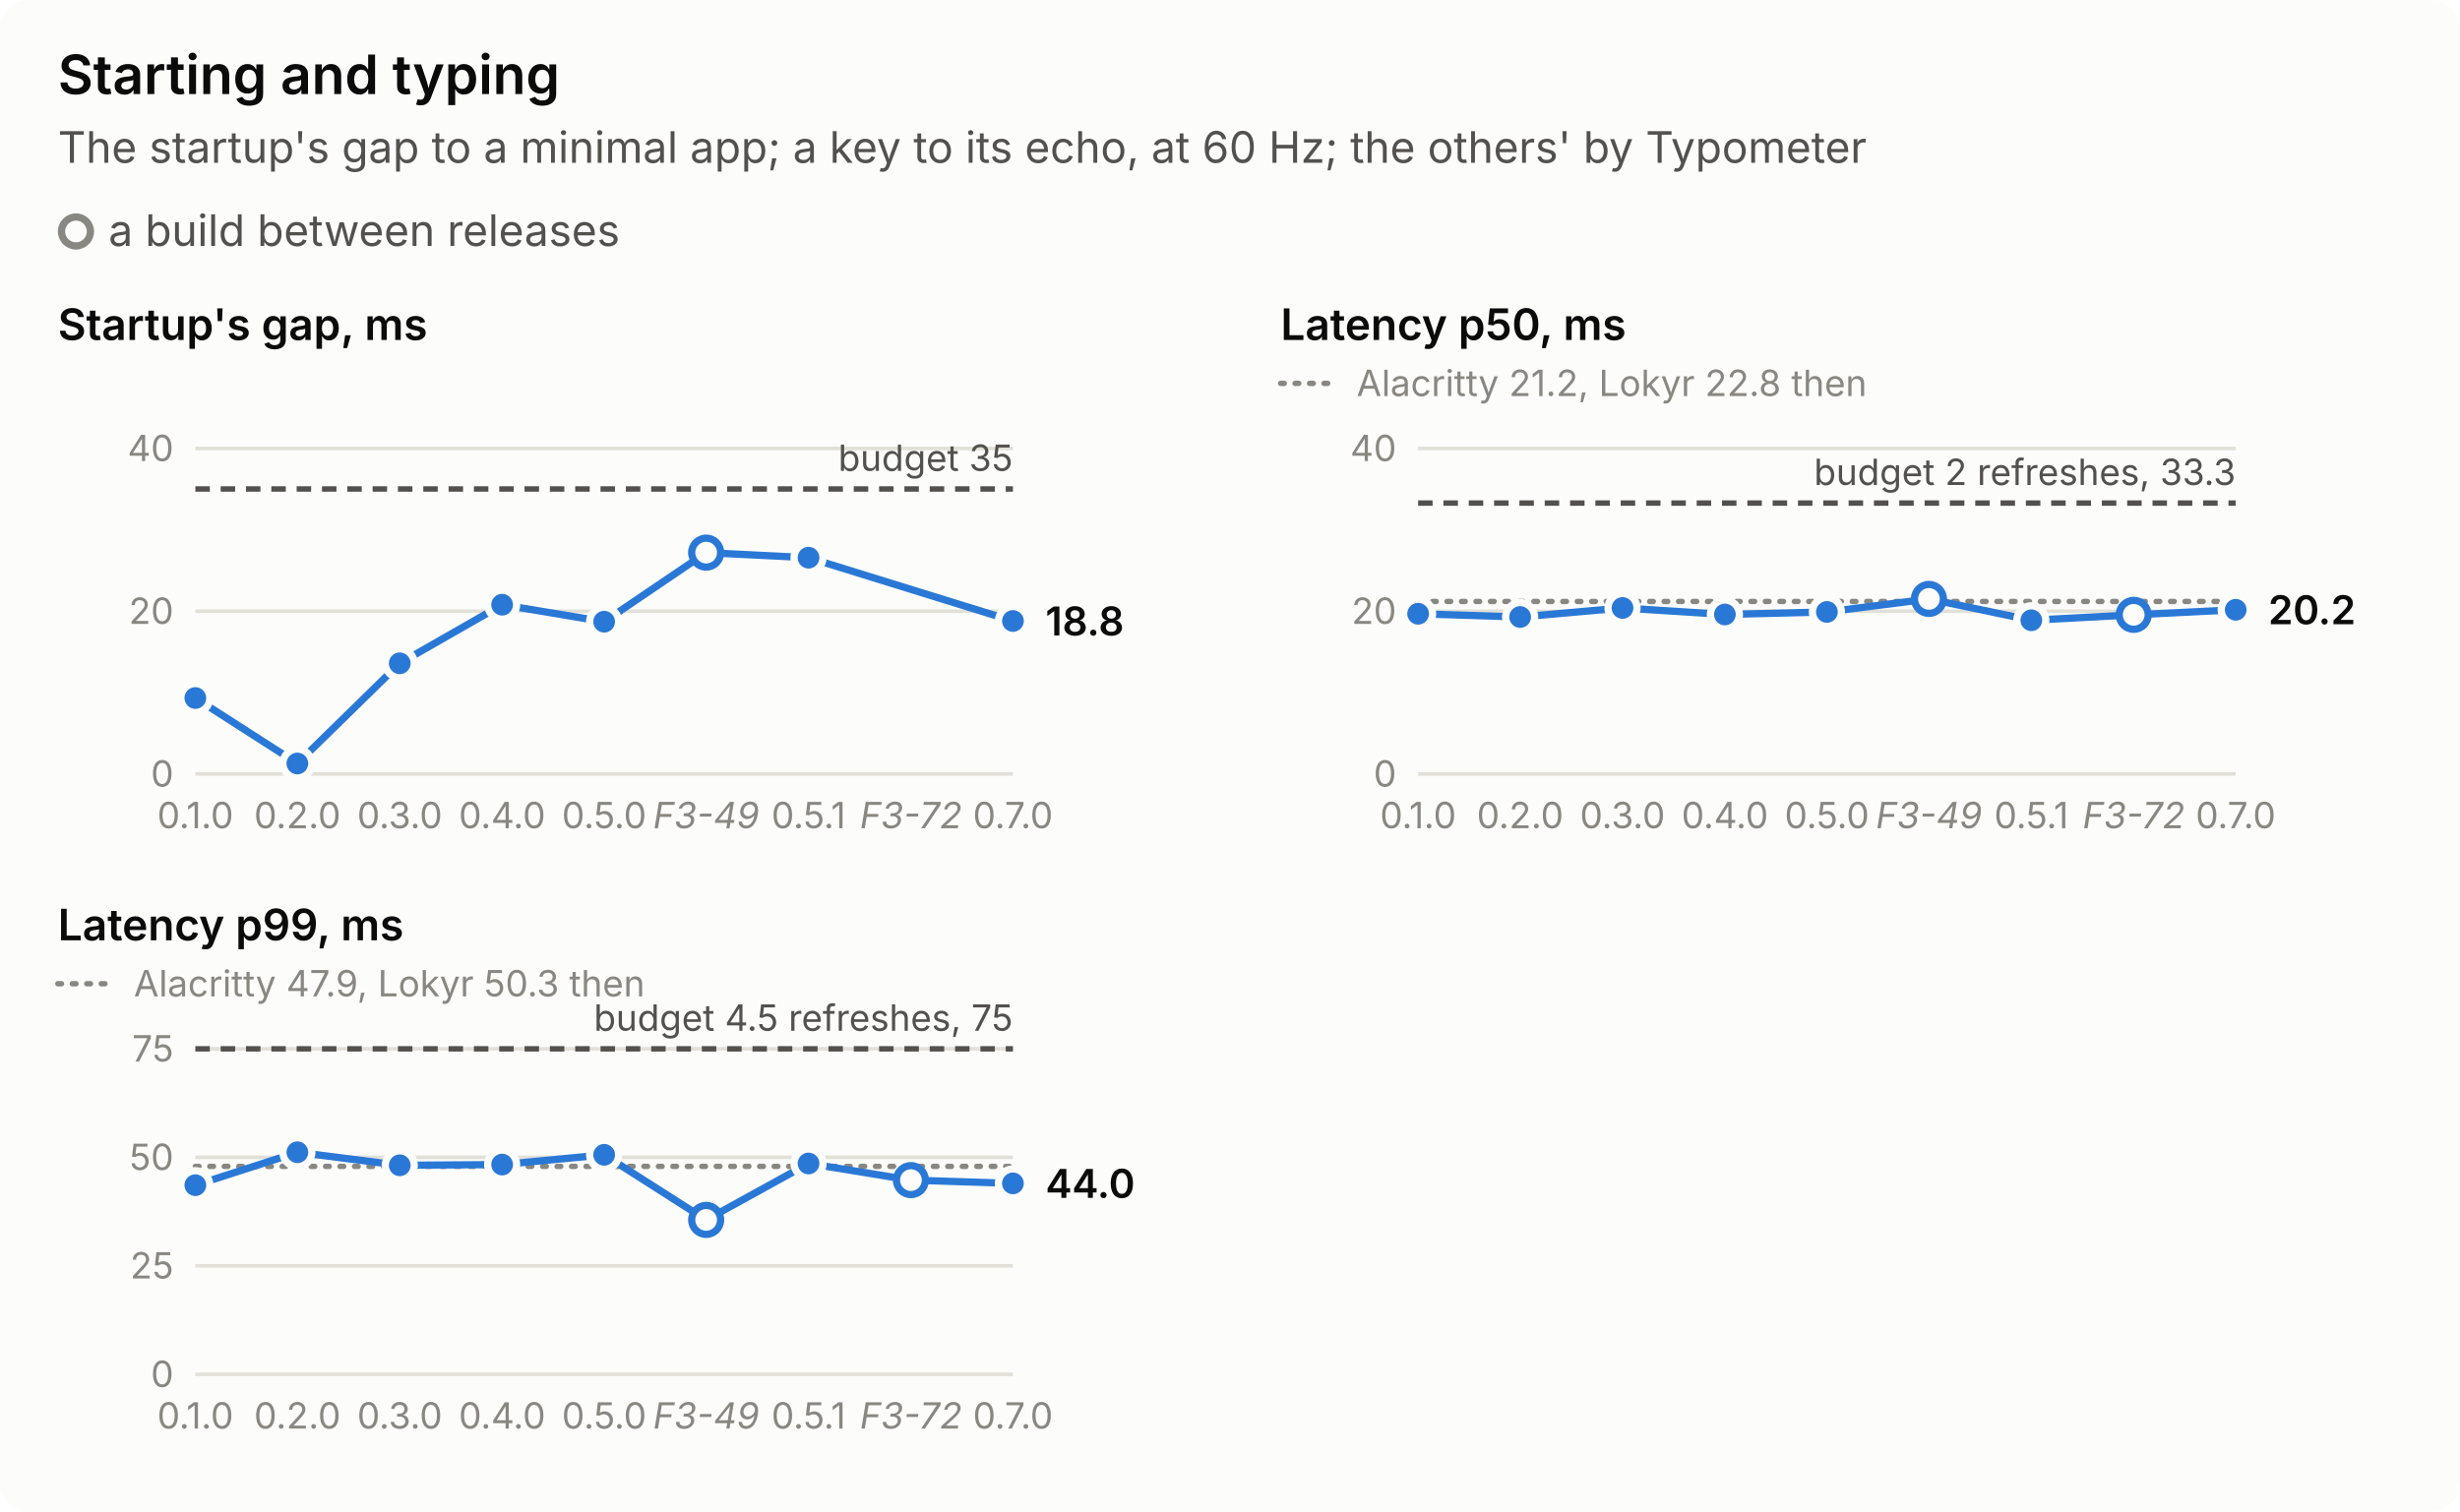
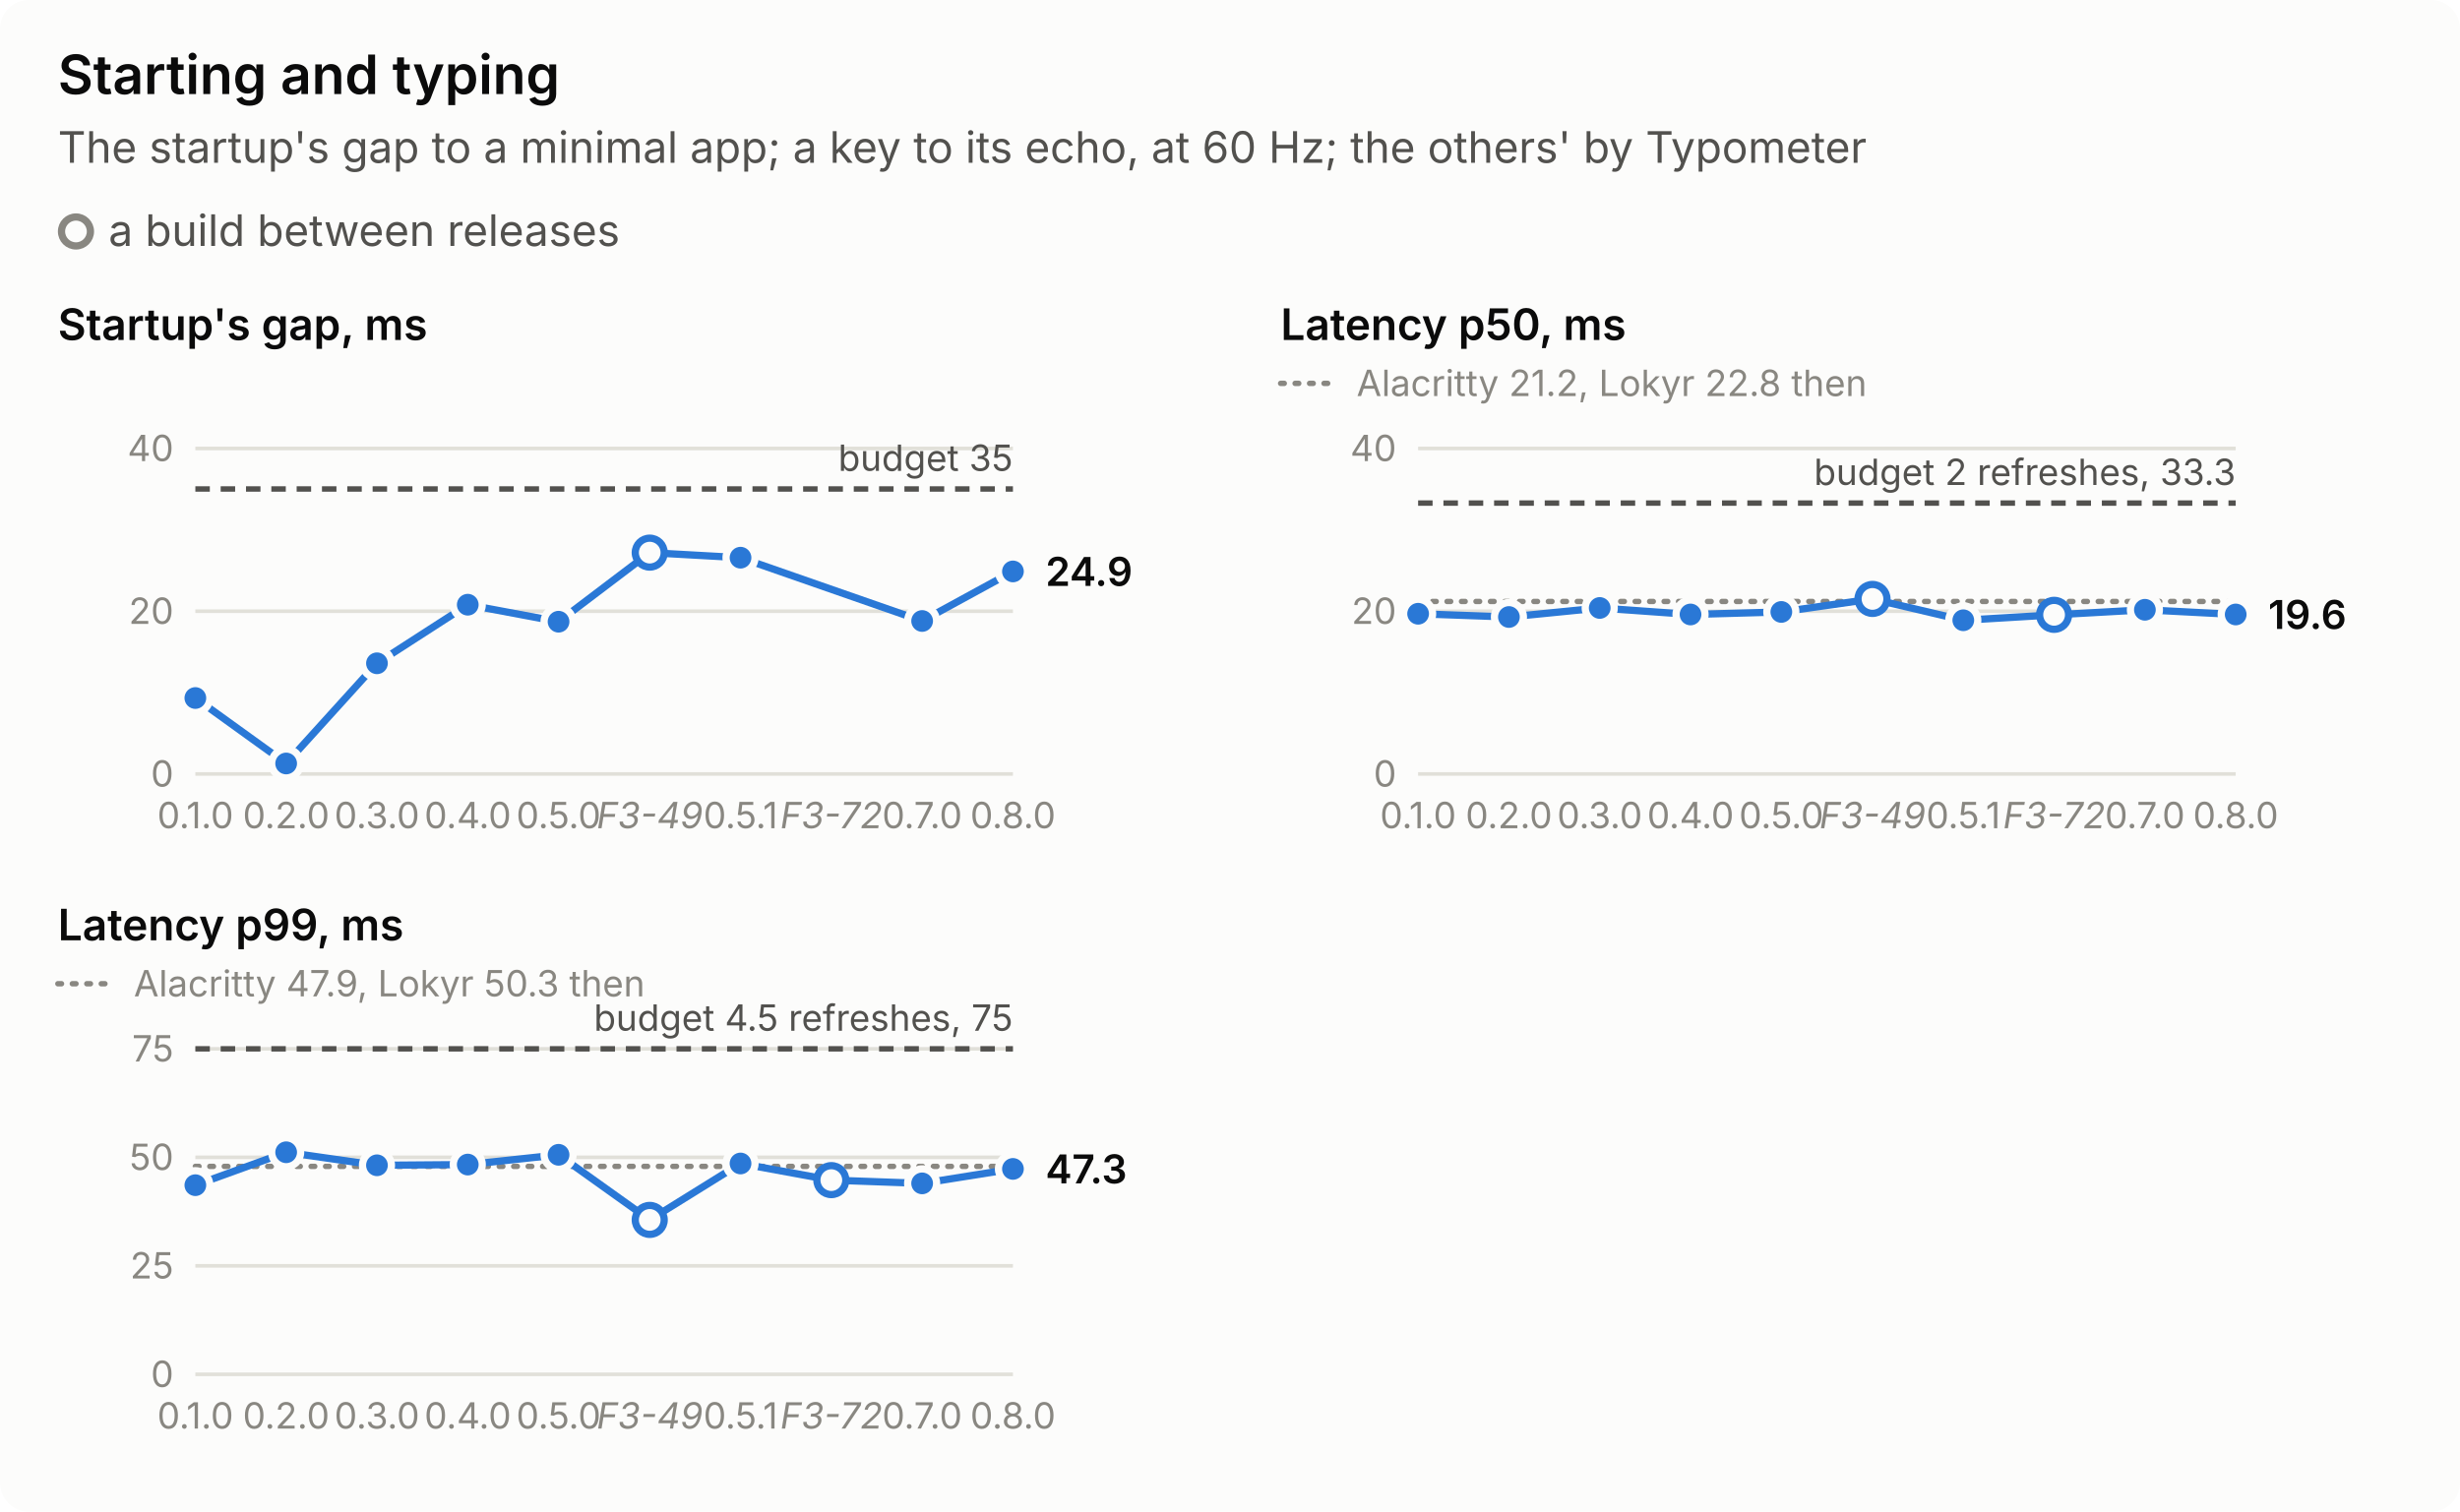
<svg xmlns="http://www.w3.org/2000/svg" width="680" height="418" viewBox="0 0 680 418" role="img" aria-label="Starting and typing">
  <style>
  .surface { fill: #fcfcfb; }
  .primary { fill: #0b0b0b; }
  .secondary { fill: #52514e; }
  .muted { fill: #898781; }
  .grid { stroke: #e1e0d9; }
  .base { stroke: #c3c2b7; }
  .accent { fill: #2a78d6; }
  .context { fill: #898781; }
  .accent-line { stroke: #2a78d6; }
  .context-line { stroke: #898781; }
  .second { fill: #eb6834; }
  .second-line { stroke: #eb6834; }
  .ring { stroke: #fcfcfb; }
  .budget { stroke: #52514e; }
  text { font-family: system-ui, -apple-system, "Segoe UI", sans-serif; }
  .tick { font-variant-numeric: tabular-nums; }
  @media (prefers-color-scheme: dark) {
    .surface { fill: #1a1a19; }
    .primary { fill: #f0efec; }
    .secondary { fill: #c3c2b7; }
    .muted { fill: #898781; }
    .grid { stroke: #2c2c2a; }
    .base { stroke: #383835; }
    .accent { fill: #3987e5; }
    .context { fill: #6f6e69; }
    .accent-line { stroke: #3987e5; }
    .context-line { stroke: #6f6e69; }
    .second { fill: #d95926; }
    .second-line { stroke: #d95926; }
    .ring { stroke: #1a1a19; }
    .budget { stroke: #c3c2b7; }
  }
</style>
  <rect class="surface" width="680" height="418" rx="8" />
  <text class="primary" x="16" y="26" font-size="15" font-weight="600">Starting and typing</text>
  <text class="secondary" x="16" y="45" font-size="12">The startup's gap to a minimal app; a key to its echo, at 60 Hz; the others' by Typometer</text>
  <circle class="surface context-line" cx="21" cy="64" r="4" stroke-width="2" />
  <text class="secondary" x="30" y="68" font-size="12">a build between releases</text>
  <text class="primary" x="16.0" y="94" font-size="12" font-weight="600">Startup's gap, ms</text>
  <line class="grid" x1="54.0" y1="214.0" x2="280.0" y2="214.0" stroke-width="1" />
  <text class="muted tick" x="48.0" y="217.5" font-size="10" text-anchor="end">0</text>
  <line class="grid" x1="54.0" y1="169.0" x2="280.0" y2="169.0" stroke-width="1" />
  <text class="muted tick" x="48.0" y="172.5" font-size="10" text-anchor="end">20</text>
  <line class="grid" x1="54.0" y1="124.0" x2="280.0" y2="124.0" stroke-width="1" />
  <text class="muted tick" x="48.0" y="127.5" font-size="10" text-anchor="end">40</text>
  <text class="muted" x="54.0" y="229.0" font-size="10" text-anchor="middle">0.1.0</text>
-   <text class="muted" x="82.2" y="229.0" font-size="10" text-anchor="middle">0.2.0</text>
-   <text class="muted" x="110.5" y="229.0" font-size="10" text-anchor="middle">0.3.0</text>
-   <text class="muted" x="138.8" y="229.0" font-size="10" text-anchor="middle">0.4.0</text>
-   <text class="muted" x="167.0" y="229.0" font-size="10" text-anchor="middle">0.5.0</text>
-   <text class="muted" x="195.2" y="229.0" font-size="10" text-anchor="middle" font-style="italic">F3-49</text>
-   <text class="muted" x="223.5" y="229.0" font-size="10" text-anchor="middle">0.5.1</text>
-   <text class="muted" x="251.8" y="229.0" font-size="10" text-anchor="middle" font-style="italic">F3-72</text>
-   <text class="muted" x="280.0" y="229.0" font-size="10" text-anchor="middle">0.7.0</text>
+   <text class="muted" x="79.1" y="229.0" font-size="10" text-anchor="middle">0.2.0</text>
+   <text class="muted" x="104.2" y="229.0" font-size="10" text-anchor="middle">0.3.0</text>
+   <text class="muted" x="129.3" y="229.0" font-size="10" text-anchor="middle">0.4.0</text>
+   <text class="muted" x="154.4" y="229.0" font-size="10" text-anchor="middle">0.5.0</text>
+   <text class="muted" x="179.6" y="229.0" font-size="10" text-anchor="middle" font-style="italic">F3-49</text>
+   <text class="muted" x="204.7" y="229.0" font-size="10" text-anchor="middle">0.5.1</text>
+   <text class="muted" x="229.8" y="229.0" font-size="10" text-anchor="middle" font-style="italic">F3-72</text>
+   <text class="muted" x="254.9" y="229.0" font-size="10" text-anchor="middle">0.7.0</text>
+   <text class="muted" x="280.0" y="229.0" font-size="10" text-anchor="middle">0.8.0</text>
  <line class="budget" x1="54.0" y1="135.2" x2="280.0" y2="135.2" stroke-width="1.5" stroke-dasharray="4 3" />
  <text class="secondary" x="280.0" y="130.2" font-size="10" text-anchor="end">budget 35</text>
-   <line class="accent-line" x1="54.0" y1="193.0" x2="82.2" y2="211.1" stroke-width="2" stroke-linecap="round" />
-   <line class="accent-line" x1="82.2" y1="211.1" x2="110.5" y2="183.4" stroke-width="2" stroke-linecap="round" />
-   <line class="accent-line" x1="110.5" y1="183.4" x2="138.8" y2="167.2" stroke-width="2" stroke-linecap="round" />
-   <line class="accent-line" x1="138.8" y1="167.2" x2="167.0" y2="171.9" stroke-width="2" stroke-linecap="round" />
-   <line class="accent-line" x1="167.0" y1="171.9" x2="195.2" y2="152.8" stroke-width="2" stroke-linecap="round" />
-   <line class="accent-line" x1="195.2" y1="152.8" x2="223.5" y2="154.2" stroke-width="2" stroke-linecap="round" />
-   <line class="accent-line" x1="223.5" y1="154.2" x2="280.0" y2="171.7" stroke-width="2" stroke-linecap="round" />
+   <line class="accent-line" x1="54.0" y1="193.0" x2="79.1" y2="211.1" stroke-width="2" stroke-linecap="round" />
+   <line class="accent-line" x1="79.1" y1="211.1" x2="104.2" y2="183.4" stroke-width="2" stroke-linecap="round" />
+   <line class="accent-line" x1="104.2" y1="183.4" x2="129.3" y2="167.2" stroke-width="2" stroke-linecap="round" />
+   <line class="accent-line" x1="129.3" y1="167.2" x2="154.4" y2="171.9" stroke-width="2" stroke-linecap="round" />
+   <line class="accent-line" x1="154.4" y1="171.9" x2="179.6" y2="152.8" stroke-width="2" stroke-linecap="round" />
+   <line class="accent-line" x1="179.6" y1="152.8" x2="204.7" y2="154.2" stroke-width="2" stroke-linecap="round" />
+   <line class="accent-line" x1="204.7" y1="154.2" x2="254.9" y2="171.7" stroke-width="2" stroke-linecap="round" />
+   <line class="accent-line" x1="254.9" y1="171.7" x2="280.0" y2="158.0" stroke-width="2" stroke-linecap="round" />
  <circle class="accent ring" cx="54.0" cy="193.0" r="4" stroke-width="2" />
-   <circle class="accent ring" cx="82.2" cy="211.1" r="4" stroke-width="2" />
-   <circle class="accent ring" cx="110.5" cy="183.4" r="4" stroke-width="2" />
-   <circle class="accent ring" cx="138.8" cy="167.2" r="4" stroke-width="2" />
-   <circle class="accent ring" cx="167.0" cy="171.9" r="4" stroke-width="2" />
-   <circle class="surface accent-line" cx="195.2" cy="152.8" r="4" stroke-width="2" />
-   <circle class="accent ring" cx="223.5" cy="154.2" r="4" stroke-width="2" />
-   <circle class="accent ring" cx="280.0" cy="171.7" r="4" stroke-width="2" />
-   <text class="primary tick" x="289.0" y="175.7" font-size="11" font-weight="600">18.8</text>
+   <circle class="accent ring" cx="79.1" cy="211.1" r="4" stroke-width="2" />
+   <circle class="accent ring" cx="104.2" cy="183.4" r="4" stroke-width="2" />
+   <circle class="accent ring" cx="129.3" cy="167.2" r="4" stroke-width="2" />
+   <circle class="accent ring" cx="154.4" cy="171.9" r="4" stroke-width="2" />
+   <circle class="surface accent-line" cx="179.6" cy="152.8" r="4" stroke-width="2" />
+   <circle class="accent ring" cx="204.7" cy="154.2" r="4" stroke-width="2" />
+   <circle class="accent ring" cx="254.9" cy="171.7" r="4" stroke-width="2" />
+   <circle class="accent ring" cx="280.0" cy="158.0" r="4" stroke-width="2" />
+   <text class="primary tick" x="289.0" y="162.0" font-size="11" font-weight="600">24.9</text>
  <text class="primary" x="354.0" y="94" font-size="12" font-weight="600">Latency p50, ms</text>
  <line class="grid" x1="392.0" y1="214.0" x2="618.0" y2="214.0" stroke-width="1" />
  <text class="muted tick" x="386.0" y="217.5" font-size="10" text-anchor="end">0</text>
  <line class="grid" x1="392.0" y1="169.0" x2="618.0" y2="169.0" stroke-width="1" />
  <text class="muted tick" x="386.0" y="172.5" font-size="10" text-anchor="end">20</text>
  <line class="grid" x1="392.0" y1="124.0" x2="618.0" y2="124.0" stroke-width="1" />
  <text class="muted tick" x="386.0" y="127.5" font-size="10" text-anchor="end">40</text>
  <text class="muted" x="392.0" y="229.0" font-size="10" text-anchor="middle">0.1.0</text>
-   <text class="muted" x="420.2" y="229.0" font-size="10" text-anchor="middle">0.2.0</text>
-   <text class="muted" x="448.5" y="229.0" font-size="10" text-anchor="middle">0.3.0</text>
-   <text class="muted" x="476.8" y="229.0" font-size="10" text-anchor="middle">0.4.0</text>
-   <text class="muted" x="505.0" y="229.0" font-size="10" text-anchor="middle">0.5.0</text>
-   <text class="muted" x="533.2" y="229.0" font-size="10" text-anchor="middle" font-style="italic">F3-49</text>
-   <text class="muted" x="561.5" y="229.0" font-size="10" text-anchor="middle">0.5.1</text>
-   <text class="muted" x="589.8" y="229.0" font-size="10" text-anchor="middle" font-style="italic">F3-72</text>
-   <text class="muted" x="618.0" y="229.0" font-size="10" text-anchor="middle">0.7.0</text>
+   <text class="muted" x="417.1" y="229.0" font-size="10" text-anchor="middle">0.2.0</text>
+   <text class="muted" x="442.2" y="229.0" font-size="10" text-anchor="middle">0.3.0</text>
+   <text class="muted" x="467.3" y="229.0" font-size="10" text-anchor="middle">0.4.0</text>
+   <text class="muted" x="492.4" y="229.0" font-size="10" text-anchor="middle">0.5.0</text>
+   <text class="muted" x="517.6" y="229.0" font-size="10" text-anchor="middle" font-style="italic">F3-49</text>
+   <text class="muted" x="542.7" y="229.0" font-size="10" text-anchor="middle">0.5.1</text>
+   <text class="muted" x="567.8" y="229.0" font-size="10" text-anchor="middle" font-style="italic">F3-72</text>
+   <text class="muted" x="592.9" y="229.0" font-size="10" text-anchor="middle">0.7.0</text>
+   <text class="muted" x="618.0" y="229.0" font-size="10" text-anchor="middle">0.8.0</text>
  <line class="budget" x1="392.0" y1="139.1" x2="618.0" y2="139.1" stroke-width="1.5" stroke-dasharray="4 3" />
  <text class="secondary" x="618.0" y="134.1" font-size="10" text-anchor="end">budget 2 refreshes, 33.3</text>
  <line class="context-line" x1="392.0" y1="166.3" x2="618.0" y2="166.3" stroke-width="1.5" stroke-dasharray="1 3" stroke-linecap="round" />
  <line class="context-line" x1="354.0" y1="106.0" x2="369.0" y2="106.0" stroke-width="1.5" stroke-dasharray="1 3" stroke-linecap="round" />
  <text class="muted" x="375.0" y="109.5" font-size="10">Alacritty 21.2, Lokyr 22.8 then</text>
-   <line class="accent-line" x1="392.0" y1="169.7" x2="420.2" y2="170.6" stroke-width="2" stroke-linecap="round" />
-   <line class="accent-line" x1="420.2" y1="170.6" x2="448.5" y2="168.1" stroke-width="2" stroke-linecap="round" />
-   <line class="accent-line" x1="448.5" y1="168.1" x2="476.8" y2="169.9" stroke-width="2" stroke-linecap="round" />
-   <line class="accent-line" x1="476.8" y1="169.9" x2="505.0" y2="169.2" stroke-width="2" stroke-linecap="round" />
-   <line class="accent-line" x1="505.0" y1="169.2" x2="533.2" y2="165.6" stroke-width="2" stroke-linecap="round" />
-   <line class="accent-line" x1="533.2" y1="165.6" x2="561.5" y2="171.5" stroke-width="2" stroke-linecap="round" />
-   <line class="accent-line" x1="561.5" y1="171.5" x2="589.8" y2="170.0" stroke-width="2" stroke-linecap="round" />
-   <line class="accent-line" x1="589.8" y1="170.0" x2="618.0" y2="168.6" stroke-width="2" stroke-linecap="round" />
+   <line class="accent-line" x1="392.0" y1="169.7" x2="417.1" y2="170.6" stroke-width="2" stroke-linecap="round" />
+   <line class="accent-line" x1="417.1" y1="170.6" x2="442.2" y2="168.1" stroke-width="2" stroke-linecap="round" />
+   <line class="accent-line" x1="442.2" y1="168.1" x2="467.3" y2="169.9" stroke-width="2" stroke-linecap="round" />
+   <line class="accent-line" x1="467.3" y1="169.9" x2="492.4" y2="169.2" stroke-width="2" stroke-linecap="round" />
+   <line class="accent-line" x1="492.4" y1="169.2" x2="517.6" y2="165.6" stroke-width="2" stroke-linecap="round" />
+   <line class="accent-line" x1="517.6" y1="165.6" x2="542.7" y2="171.5" stroke-width="2" stroke-linecap="round" />
+   <line class="accent-line" x1="542.7" y1="171.5" x2="567.8" y2="170.0" stroke-width="2" stroke-linecap="round" />
+   <line class="accent-line" x1="567.8" y1="170.0" x2="592.9" y2="168.6" stroke-width="2" stroke-linecap="round" />
+   <line class="accent-line" x1="592.9" y1="168.6" x2="618.0" y2="169.9" stroke-width="2" stroke-linecap="round" />
  <circle class="accent ring" cx="392.0" cy="169.7" r="4" stroke-width="2" />
-   <circle class="accent ring" cx="420.2" cy="170.6" r="4" stroke-width="2" />
-   <circle class="accent ring" cx="448.5" cy="168.1" r="4" stroke-width="2" />
-   <circle class="accent ring" cx="476.8" cy="169.9" r="4" stroke-width="2" />
-   <circle class="accent ring" cx="505.0" cy="169.2" r="4" stroke-width="2" />
-   <circle class="surface accent-line" cx="533.2" cy="165.6" r="4" stroke-width="2" />
-   <circle class="accent ring" cx="561.5" cy="171.5" r="4" stroke-width="2" />
-   <circle class="surface accent-line" cx="589.8" cy="170.0" r="4" stroke-width="2" />
-   <circle class="accent ring" cx="618.0" cy="168.6" r="4" stroke-width="2" />
-   <text class="primary tick" x="627.0" y="172.6" font-size="11" font-weight="600">20.2</text>
+   <circle class="accent ring" cx="417.1" cy="170.6" r="4" stroke-width="2" />
+   <circle class="accent ring" cx="442.2" cy="168.1" r="4" stroke-width="2" />
+   <circle class="accent ring" cx="467.3" cy="169.9" r="4" stroke-width="2" />
+   <circle class="accent ring" cx="492.4" cy="169.2" r="4" stroke-width="2" />
+   <circle class="surface accent-line" cx="517.6" cy="165.6" r="4" stroke-width="2" />
+   <circle class="accent ring" cx="542.7" cy="171.5" r="4" stroke-width="2" />
+   <circle class="surface accent-line" cx="567.8" cy="170.0" r="4" stroke-width="2" />
+   <circle class="accent ring" cx="592.9" cy="168.6" r="4" stroke-width="2" />
+   <circle class="accent ring" cx="618.0" cy="169.9" r="4" stroke-width="2" />
+   <text class="primary tick" x="627.0" y="173.9" font-size="11" font-weight="600">19.6</text>
  <text class="primary" x="16.0" y="260" font-size="12" font-weight="600">Latency p99, ms</text>
  <line class="grid" x1="54.0" y1="380.0" x2="280.0" y2="380.0" stroke-width="1" />
  <text class="muted tick" x="48.0" y="383.5" font-size="10" text-anchor="end">0</text>
  <line class="grid" x1="54.0" y1="350.0" x2="280.0" y2="350.0" stroke-width="1" />
  <text class="muted tick" x="48.0" y="353.5" font-size="10" text-anchor="end">25</text>
  <line class="grid" x1="54.0" y1="320.0" x2="280.0" y2="320.0" stroke-width="1" />
  <text class="muted tick" x="48.0" y="323.5" font-size="10" text-anchor="end">50</text>
  <line class="grid" x1="54.0" y1="290.0" x2="280.0" y2="290.0" stroke-width="1" />
  <text class="muted tick" x="48.0" y="293.5" font-size="10" text-anchor="end">75</text>
  <text class="muted" x="54.0" y="395.0" font-size="10" text-anchor="middle">0.1.0</text>
-   <text class="muted" x="82.2" y="395.0" font-size="10" text-anchor="middle">0.2.0</text>
-   <text class="muted" x="110.5" y="395.0" font-size="10" text-anchor="middle">0.3.0</text>
-   <text class="muted" x="138.8" y="395.0" font-size="10" text-anchor="middle">0.4.0</text>
-   <text class="muted" x="167.0" y="395.0" font-size="10" text-anchor="middle">0.5.0</text>
-   <text class="muted" x="195.2" y="395.0" font-size="10" text-anchor="middle" font-style="italic">F3-49</text>
-   <text class="muted" x="223.5" y="395.0" font-size="10" text-anchor="middle">0.5.1</text>
-   <text class="muted" x="251.8" y="395.0" font-size="10" text-anchor="middle" font-style="italic">F3-72</text>
-   <text class="muted" x="280.0" y="395.0" font-size="10" text-anchor="middle">0.7.0</text>
+   <text class="muted" x="79.1" y="395.0" font-size="10" text-anchor="middle">0.2.0</text>
+   <text class="muted" x="104.2" y="395.0" font-size="10" text-anchor="middle">0.3.0</text>
+   <text class="muted" x="129.3" y="395.0" font-size="10" text-anchor="middle">0.4.0</text>
+   <text class="muted" x="154.4" y="395.0" font-size="10" text-anchor="middle">0.5.0</text>
+   <text class="muted" x="179.6" y="395.0" font-size="10" text-anchor="middle" font-style="italic">F3-49</text>
+   <text class="muted" x="204.7" y="395.0" font-size="10" text-anchor="middle">0.5.1</text>
+   <text class="muted" x="229.8" y="395.0" font-size="10" text-anchor="middle" font-style="italic">F3-72</text>
+   <text class="muted" x="254.9" y="395.0" font-size="10" text-anchor="middle">0.7.0</text>
+   <text class="muted" x="280.0" y="395.0" font-size="10" text-anchor="middle">0.8.0</text>
  <line class="budget" x1="54.0" y1="290.0" x2="280.0" y2="290.0" stroke-width="1.5" stroke-dasharray="4 3" />
  <text class="secondary" x="280.0" y="285.0" font-size="10" text-anchor="end">budget 4.5 refreshes, 75</text>
  <line class="context-line" x1="54.0" y1="322.5" x2="280.0" y2="322.5" stroke-width="1.5" stroke-dasharray="1 3" stroke-linecap="round" />
  <line class="context-line" x1="16.0" y1="272.0" x2="31.0" y2="272.0" stroke-width="1.5" stroke-dasharray="1 3" stroke-linecap="round" />
  <text class="muted" x="37.0" y="275.5" font-size="10">Alacritty 47.9, Lokyr 50.3 then</text>
-   <line class="accent-line" x1="54.0" y1="327.7" x2="82.2" y2="318.6" stroke-width="2" stroke-linecap="round" />
-   <line class="accent-line" x1="82.2" y1="318.6" x2="110.5" y2="322.2" stroke-width="2" stroke-linecap="round" />
-   <line class="accent-line" x1="110.5" y1="322.2" x2="138.8" y2="322.0" stroke-width="2" stroke-linecap="round" />
-   <line class="accent-line" x1="138.8" y1="322.0" x2="167.0" y2="319.3" stroke-width="2" stroke-linecap="round" />
-   <line class="accent-line" x1="167.0" y1="319.3" x2="195.2" y2="337.3" stroke-width="2" stroke-linecap="round" />
-   <line class="accent-line" x1="195.2" y1="337.3" x2="223.5" y2="321.7" stroke-width="2" stroke-linecap="round" />
-   <line class="accent-line" x1="223.5" y1="321.7" x2="251.8" y2="326.3" stroke-width="2" stroke-linecap="round" />
-   <line class="accent-line" x1="251.8" y1="326.3" x2="280.0" y2="327.2" stroke-width="2" stroke-linecap="round" />
+   <line class="accent-line" x1="54.0" y1="327.7" x2="79.1" y2="318.6" stroke-width="2" stroke-linecap="round" />
+   <line class="accent-line" x1="79.1" y1="318.6" x2="104.2" y2="322.2" stroke-width="2" stroke-linecap="round" />
+   <line class="accent-line" x1="104.2" y1="322.2" x2="129.3" y2="322.0" stroke-width="2" stroke-linecap="round" />
+   <line class="accent-line" x1="129.3" y1="322.0" x2="154.4" y2="319.3" stroke-width="2" stroke-linecap="round" />
+   <line class="accent-line" x1="154.4" y1="319.3" x2="179.6" y2="337.3" stroke-width="2" stroke-linecap="round" />
+   <line class="accent-line" x1="179.6" y1="337.3" x2="204.7" y2="321.7" stroke-width="2" stroke-linecap="round" />
+   <line class="accent-line" x1="204.7" y1="321.7" x2="229.8" y2="326.3" stroke-width="2" stroke-linecap="round" />
+   <line class="accent-line" x1="229.8" y1="326.3" x2="254.9" y2="327.2" stroke-width="2" stroke-linecap="round" />
+   <line class="accent-line" x1="254.9" y1="327.2" x2="280.0" y2="323.2" stroke-width="2" stroke-linecap="round" />
  <circle class="accent ring" cx="54.0" cy="327.7" r="4" stroke-width="2" />
-   <circle class="accent ring" cx="82.2" cy="318.6" r="4" stroke-width="2" />
-   <circle class="accent ring" cx="110.5" cy="322.2" r="4" stroke-width="2" />
-   <circle class="accent ring" cx="138.8" cy="322.0" r="4" stroke-width="2" />
-   <circle class="accent ring" cx="167.0" cy="319.3" r="4" stroke-width="2" />
-   <circle class="surface accent-line" cx="195.2" cy="337.3" r="4" stroke-width="2" />
-   <circle class="accent ring" cx="223.5" cy="321.7" r="4" stroke-width="2" />
-   <circle class="surface accent-line" cx="251.8" cy="326.3" r="4" stroke-width="2" />
-   <circle class="accent ring" cx="280.0" cy="327.2" r="4" stroke-width="2" />
-   <text class="primary tick" x="289.0" y="331.2" font-size="11" font-weight="600">44.0</text>
+   <circle class="accent ring" cx="79.1" cy="318.6" r="4" stroke-width="2" />
+   <circle class="accent ring" cx="104.2" cy="322.2" r="4" stroke-width="2" />
+   <circle class="accent ring" cx="129.3" cy="322.0" r="4" stroke-width="2" />
+   <circle class="accent ring" cx="154.4" cy="319.3" r="4" stroke-width="2" />
+   <circle class="surface accent-line" cx="179.6" cy="337.3" r="4" stroke-width="2" />
+   <circle class="accent ring" cx="204.7" cy="321.7" r="4" stroke-width="2" />
+   <circle class="surface accent-line" cx="229.8" cy="326.3" r="4" stroke-width="2" />
+   <circle class="accent ring" cx="254.9" cy="327.2" r="4" stroke-width="2" />
+   <circle class="accent ring" cx="280.0" cy="323.2" r="4" stroke-width="2" />
+   <text class="primary tick" x="289.0" y="327.2" font-size="11" font-weight="600">47.3</text>
</svg>
